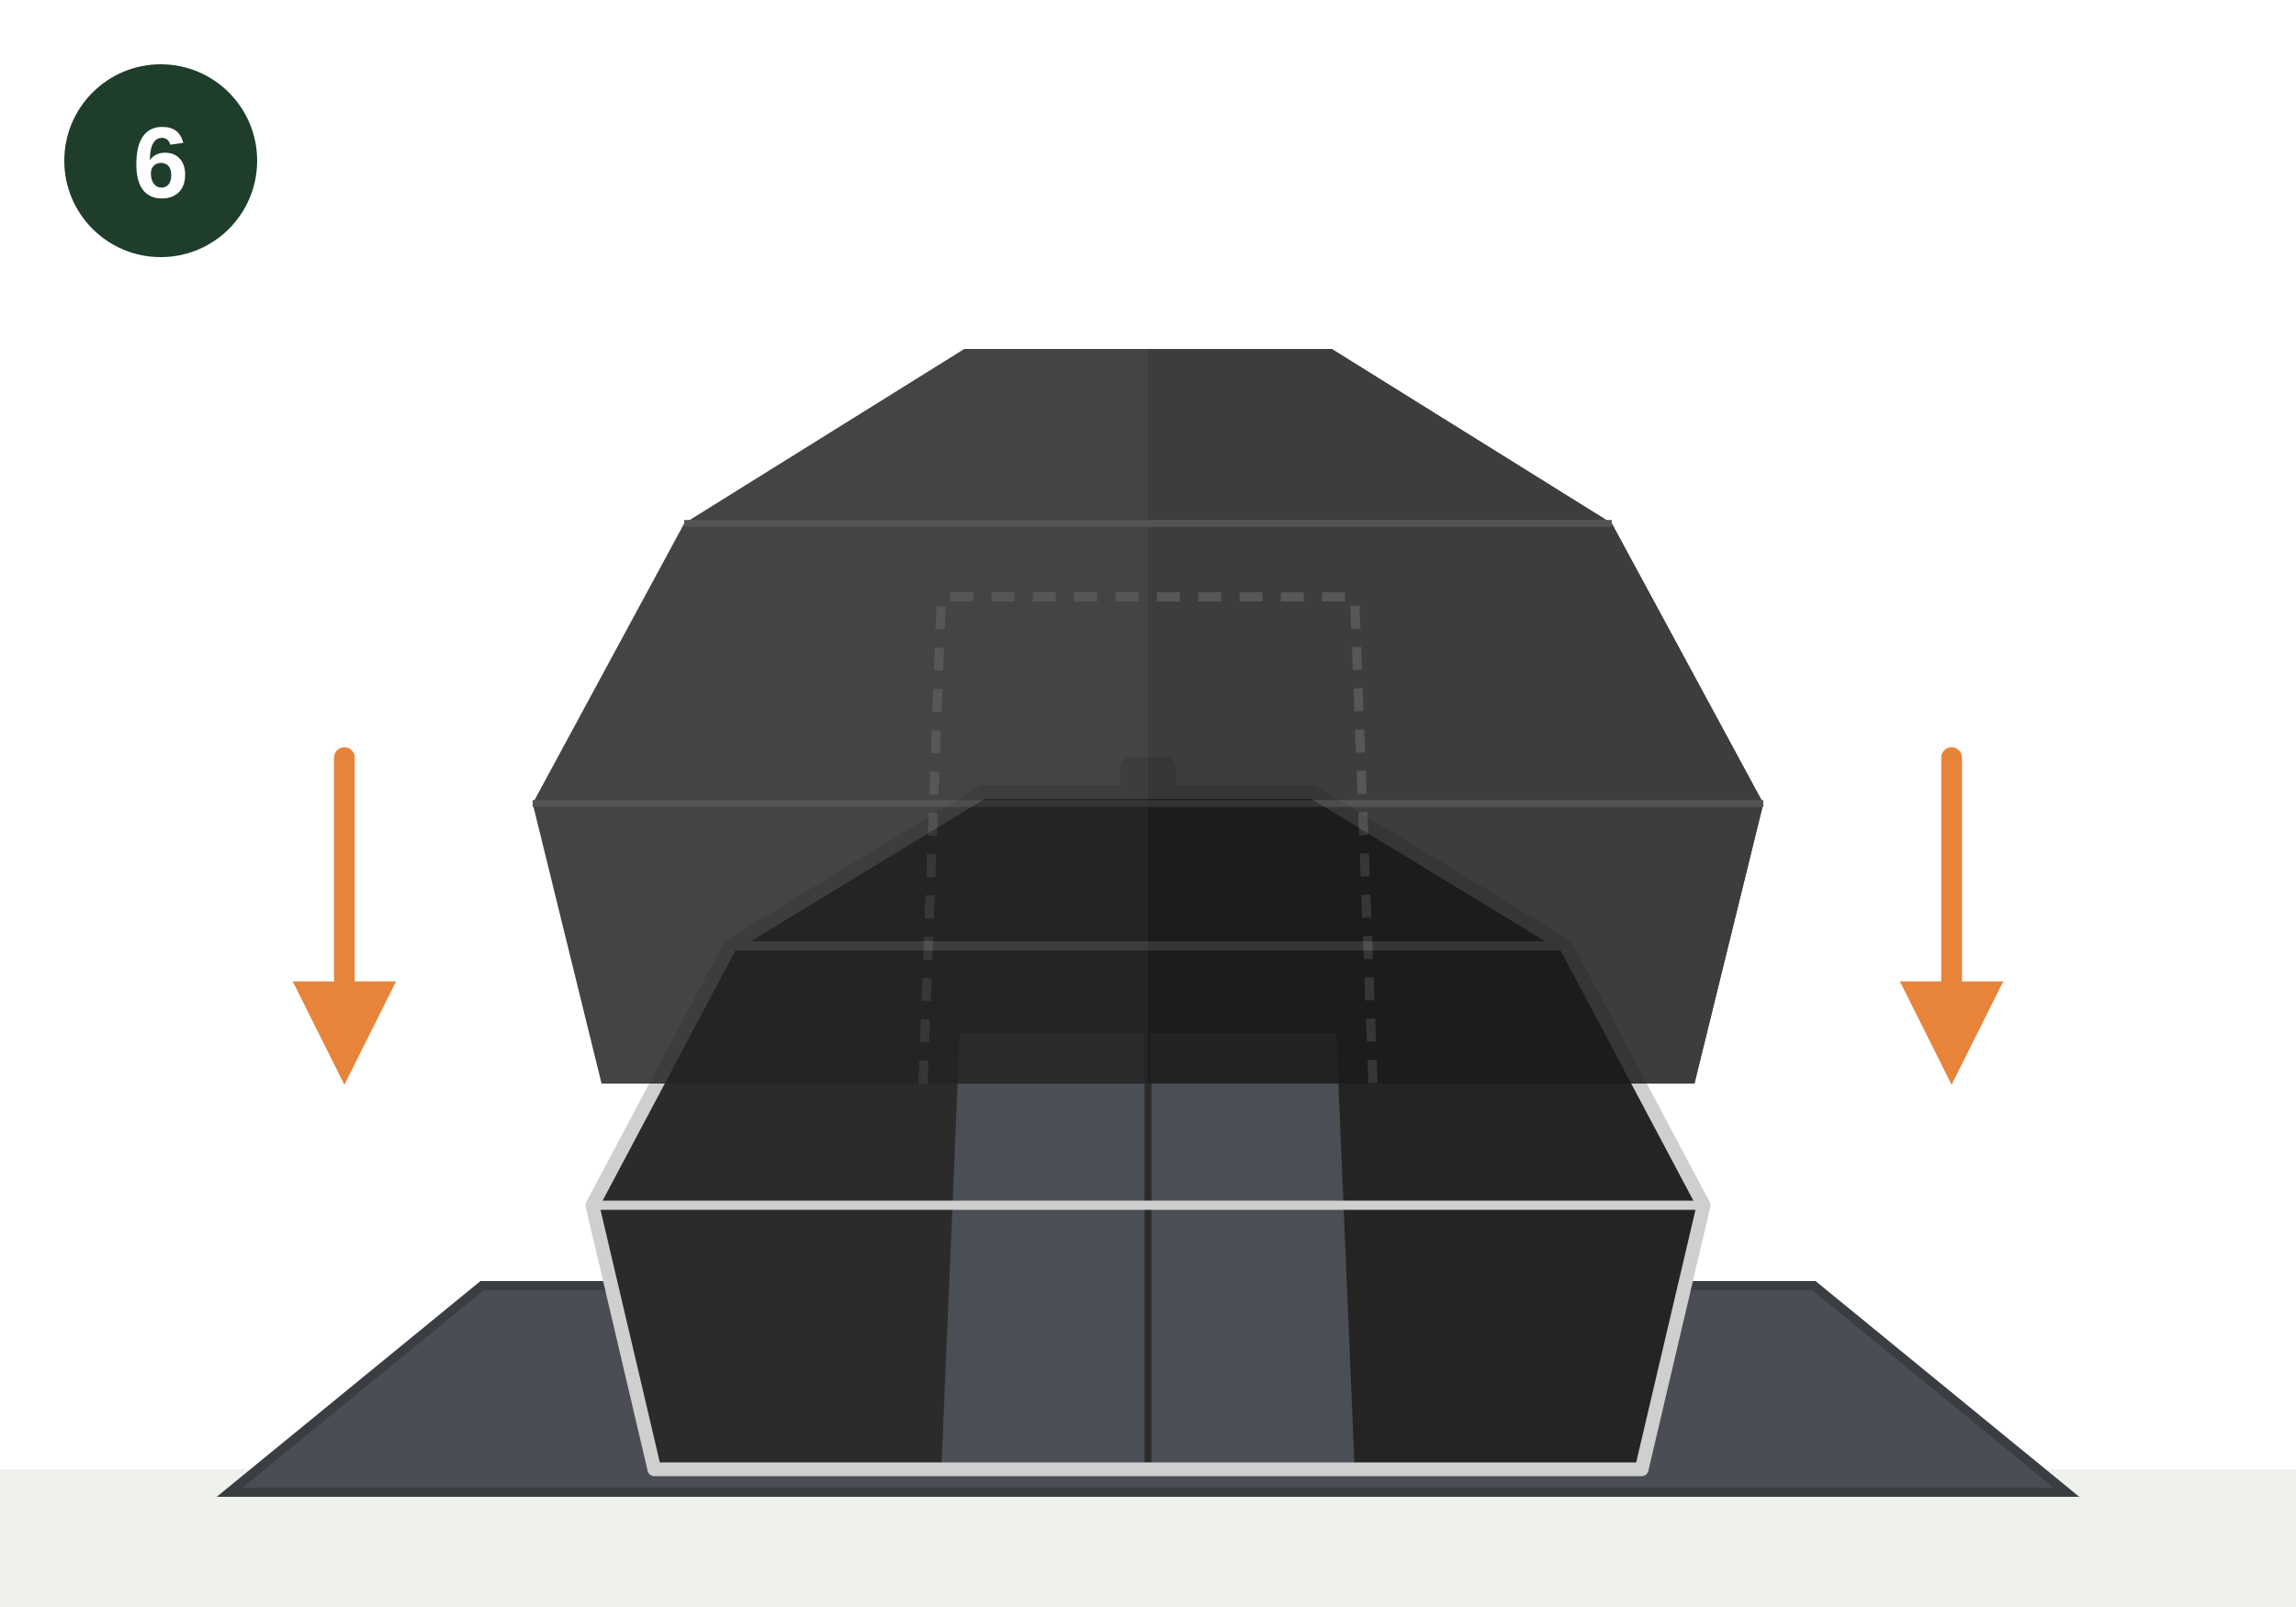
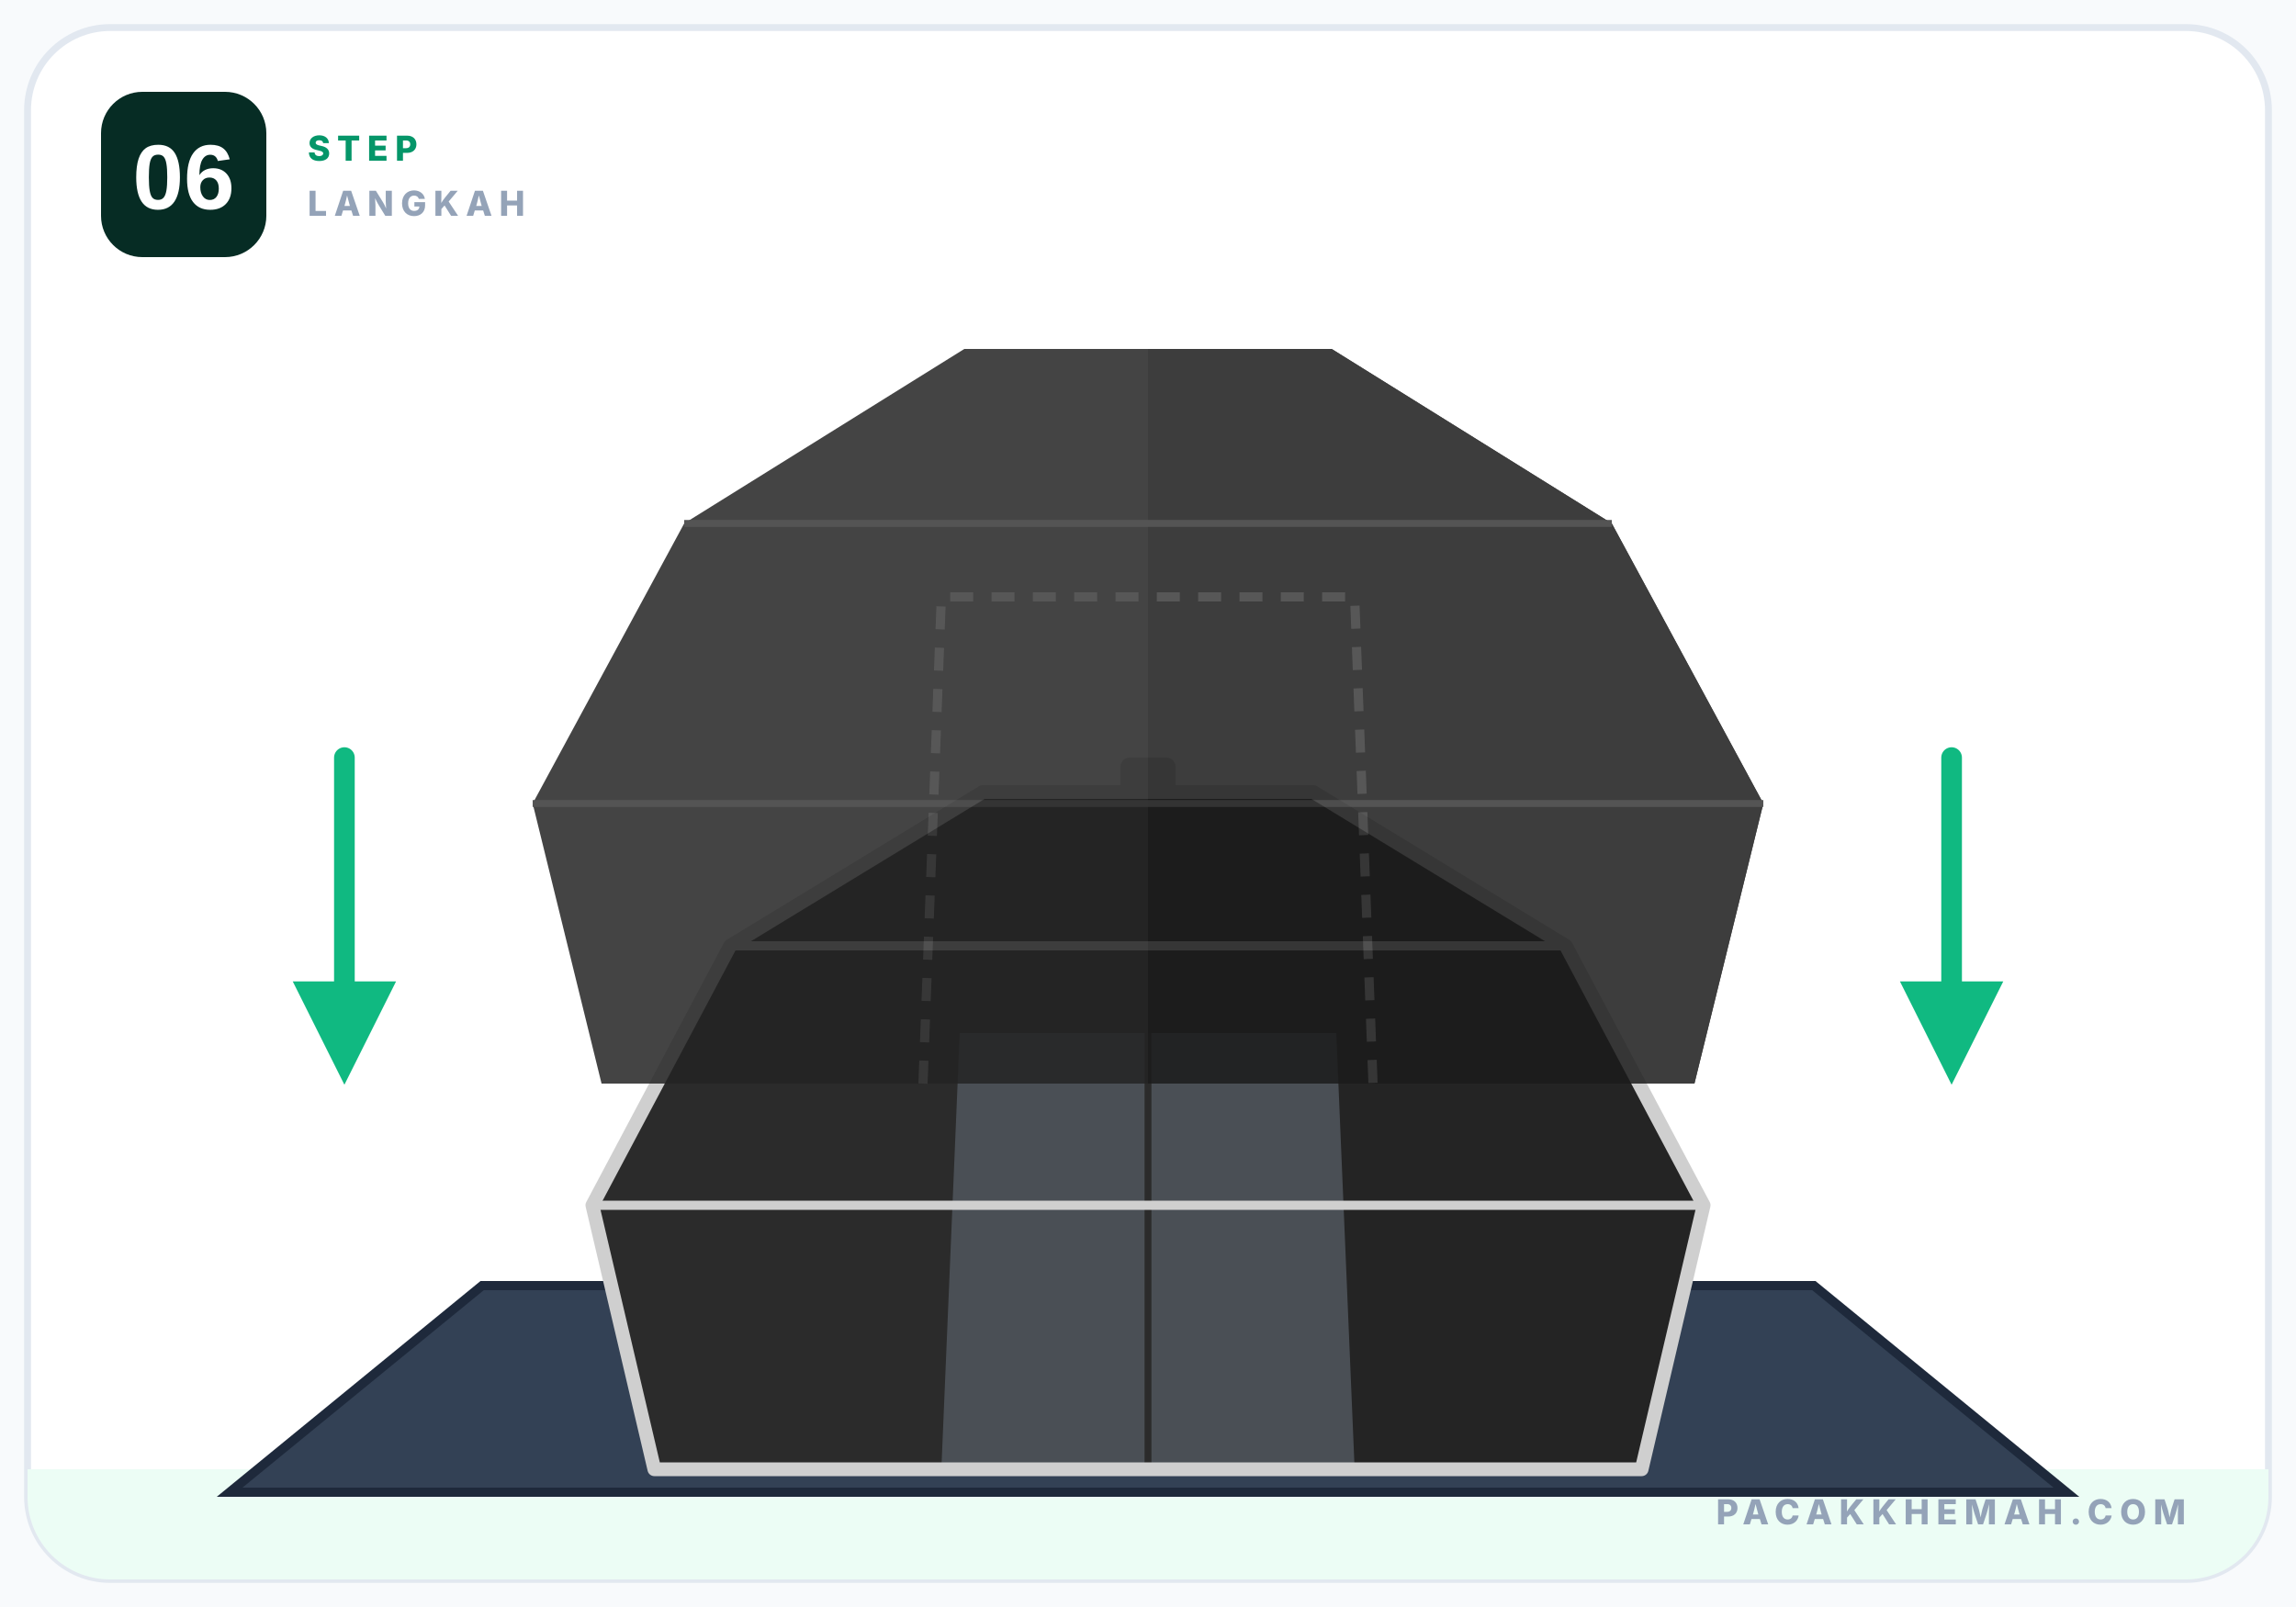
<svg xmlns="http://www.w3.org/2000/svg" viewBox="0 0 1000 700" width="1000" height="700">
  <defs>
    <marker id="ah" viewBox="0 0 10 10" refX="5" refY="5" markerWidth="5" markerHeight="5" orient="auto-start-reverse">
-       <path d="M0 0 L10 5 L0 10 z" fill="#e8833a" />
+       <path d="M0 0 L10 5 L0 10 z" fill="#10b981" />
    </marker>
  </defs>
-   <rect width="1000" height="700" fill="#ffffff" />
-   <rect x="0" y="640" width="1000" height="60" fill="#eef1ec" />
-   <polygon points="210,560 790,560 900,650 100,650" fill="#4a4e54" />
-   <polygon points="210,560 790,560 900,650 100,650" fill="none" stroke="#3a3d42" stroke-width="4" />
-   <g transform="translate(0 0)">
-     <path d="M285 640 L258 525 L318 412 L428 345 L572 345 L682 412 L742 525 L715 640 Z" fill="#2b2b2b" />
-     <path d="M500 345 L572 345 L682 412 L742 525 L715 640 L500 640 Z" fill="#242424" />
-     <path d="M410 640 L418 450 L582 450 L590 640 Z" fill="#4a4f55" />
-     <line x1="500" y1="450" x2="500" y2="640" stroke="#2b2b2b" stroke-width="3" />
-     <path d="M285 640 L258 525 L318 412 L428 345 L572 345 L682 412 L742 525 L715 640 Z" fill="none" stroke="#cfcfcf" stroke-width="6" stroke-linejoin="round" />
-     <path d="M318 412 L682 412 M258 525 L742 525" stroke="#cfcfcf" stroke-width="4" />
-     <rect x="488" y="330" width="24" height="18" rx="4" fill="#cfcfcf" />
+   <rect width="1000" height="700" fill="#f8fafc" />
+   <rect x="12" y="12" width="976" height="676" rx="36" fill="#ffffff" stroke="#e2e8f0" stroke-width="3" />
+   <clipPath id="cc">
+     <rect x="12" y="12" width="976" height="676" rx="36" />
+   </clipPath>
+   <g clip-path="url(#cc)">
+     <rect x="0" y="640" width="1000" height="60" fill="#ecfdf5" />
+     <polygon points="210,560 790,560 900,650 100,650" fill="#334155" />
+     <polygon points="210,560 790,560 900,650 100,650" fill="none" stroke="#1e293b" stroke-width="4" />
+     <g transform="translate(0 0)">
+       <path d="M285 640 L258 525 L318 412 L428 345 L572 345 L682 412 L742 525 L715 640 Z" fill="#2b2b2b" />
+       <path d="M500 345 L572 345 L682 412 L742 525 L715 640 L500 640 Z" fill="#242424" />
+       <path d="M410 640 L418 450 L582 450 L590 640 Z" fill="#4a4f55" />
+       <line x1="500" y1="450" x2="500" y2="640" stroke="#2b2b2b" stroke-width="3" />
+       <path d="M285 640 L258 525 L318 412 L428 345 L572 345 L682 412 L742 525 L715 640 Z" fill="none" stroke="#cfcfcf" stroke-width="6" stroke-linejoin="round" />
+       <path d="M318 412 L682 412 M258 525 L742 525" stroke="#cfcfcf" stroke-width="4" />
+       <rect x="488" y="330" width="24" height="18" rx="4" fill="#cfcfcf" />
+     </g>
+     <g transform="translate(0 -170)" opacity="0.85">
+       <path d="M262 642 L232 520 L298 398 L420 322 L580 322 L702 398 L768 520 L738 642 Z" fill="#232323" />
+       <path d="M500 322 L580 322 L702 398 L768 520 L738 642 L500 642 Z" fill="#1b1b1b" />
+       <path d="M232 520 L768 520 M298 398 L702 398" stroke="#363636" stroke-width="3" />
+       <path d="M402 642 L410 430 L590 430 L598 642" fill="none" stroke="#3a3a3a" stroke-width="4" stroke-dasharray="10 8" />
+     </g>
+     <path d="M150 330 L150 450" fill="none" stroke="#10b981" stroke-width="9" stroke-linecap="round" marker-end="url(#ah)" />
+     <path d="M850 330 L850 450" fill="none" stroke="#10b981" stroke-width="9" stroke-linecap="round" marker-end="url(#ah)" />
+     <rect x="44" y="40" width="72" height="72" rx="18" fill="#062c24" />
+     <text x="80" y="91" font-family="'Bricolage Grotesque','Bricolage Grotesque 96pt ExtraBold',Arial" font-weight="800" font-size="40" fill="#ffffff" text-anchor="middle">06</text>
+     <text x="134" y="70" font-family="Inter, Arial" font-weight="800" font-size="15" letter-spacing="3" fill="#059669">STEP</text>
+     <text x="134" y="94" font-family="Inter, Arial" font-weight="800" font-size="15" letter-spacing="3" fill="#94a3b8">LANGKAH</text>
  </g>
-   <g transform="translate(0 -170)" opacity="0.85">
-     <path d="M262 642 L232 520 L298 398 L420 322 L580 322 L702 398 L768 520 L738 642 Z" fill="#232323" />
-     <path d="M500 322 L580 322 L702 398 L768 520 L738 642 L500 642 Z" fill="#1b1b1b" />
-     <path d="M232 520 L768 520 M298 398 L702 398" stroke="#363636" stroke-width="3" />
-     <path d="M402 642 L410 430 L590 430 L598 642" fill="none" stroke="#3a3a3a" stroke-width="4" stroke-dasharray="10 8" />
-   </g>
-   <path d="M150 330 L150 450" fill="none" stroke="#e8833a" stroke-width="9" stroke-linecap="round" marker-end="url(#ah)" />
-   <path d="M850 330 L850 450" fill="none" stroke="#e8833a" stroke-width="9" stroke-linecap="round" marker-end="url(#ah)" />
-   <circle cx="70" cy="70" r="42" fill="#1f3d2b" />
-   <text x="70" y="86" font-family="Arial, sans-serif" font-size="44" font-weight="bold" fill="#fff" text-anchor="middle">6</text>
+   <text x="952" y="664" font-family="Inter, Arial" font-weight="800" font-size="15" letter-spacing="3" fill="#94a3b8" text-anchor="end">PACAKKHEMAH.COM</text>
</svg>
